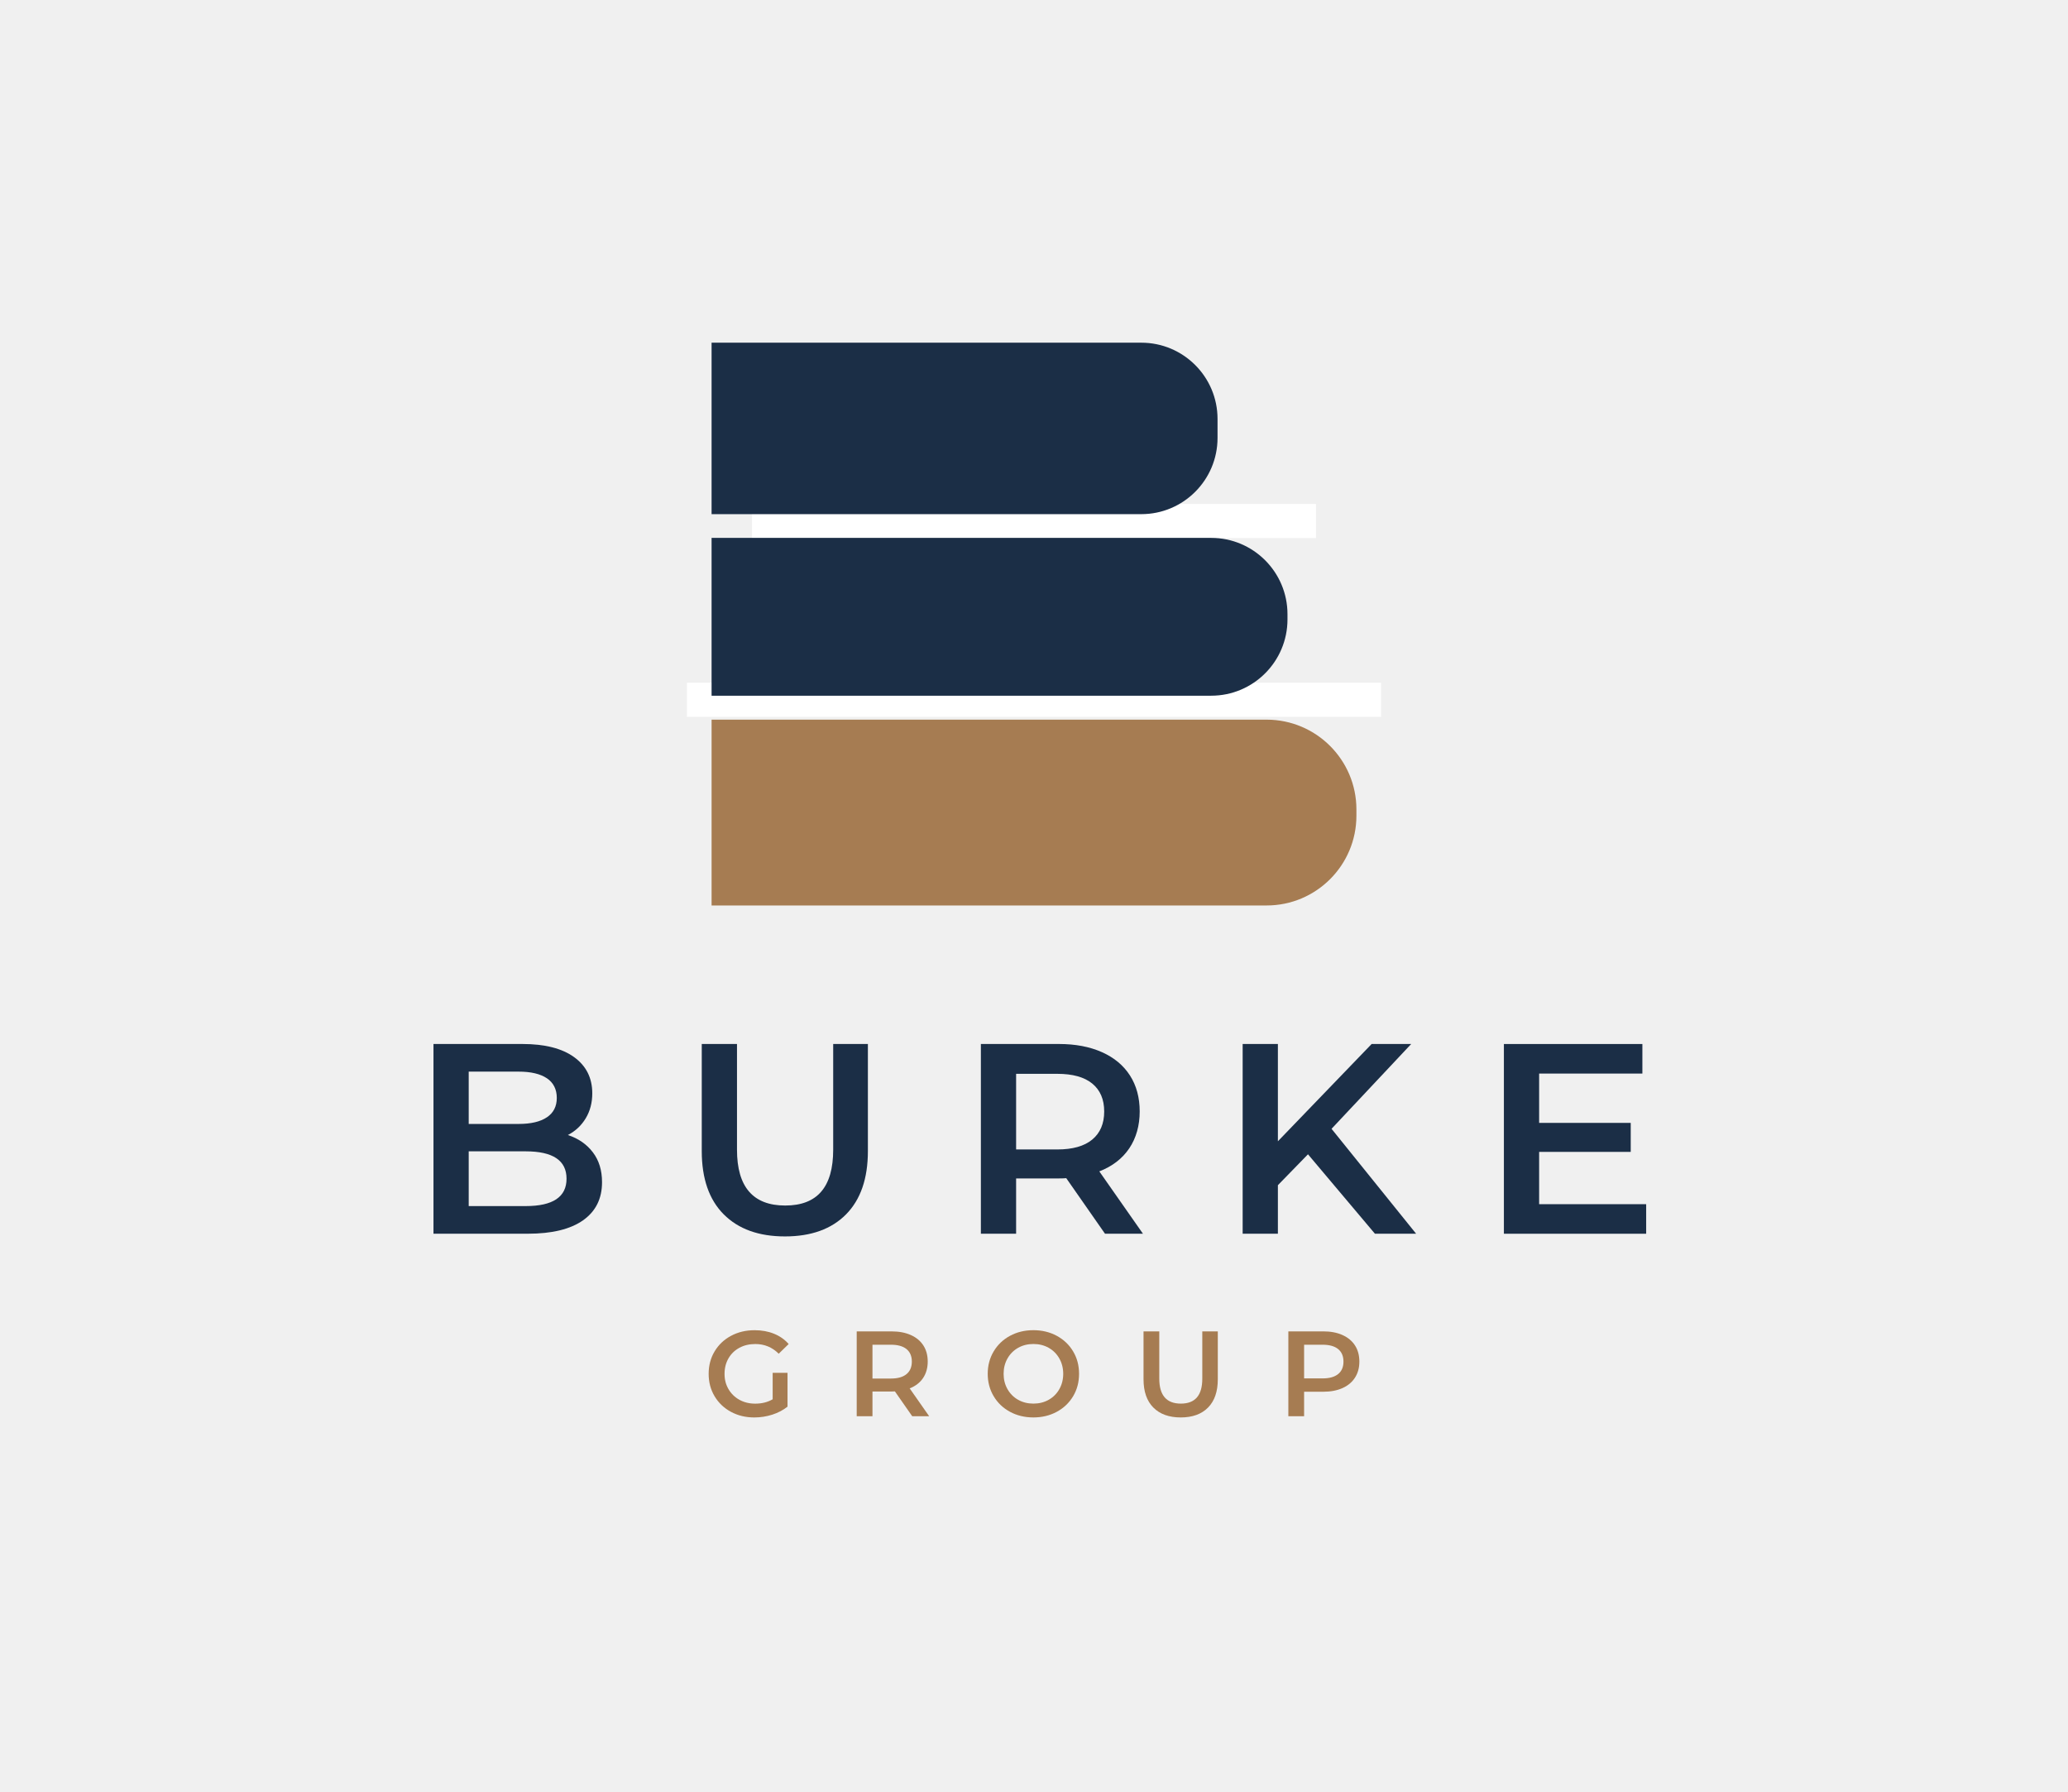
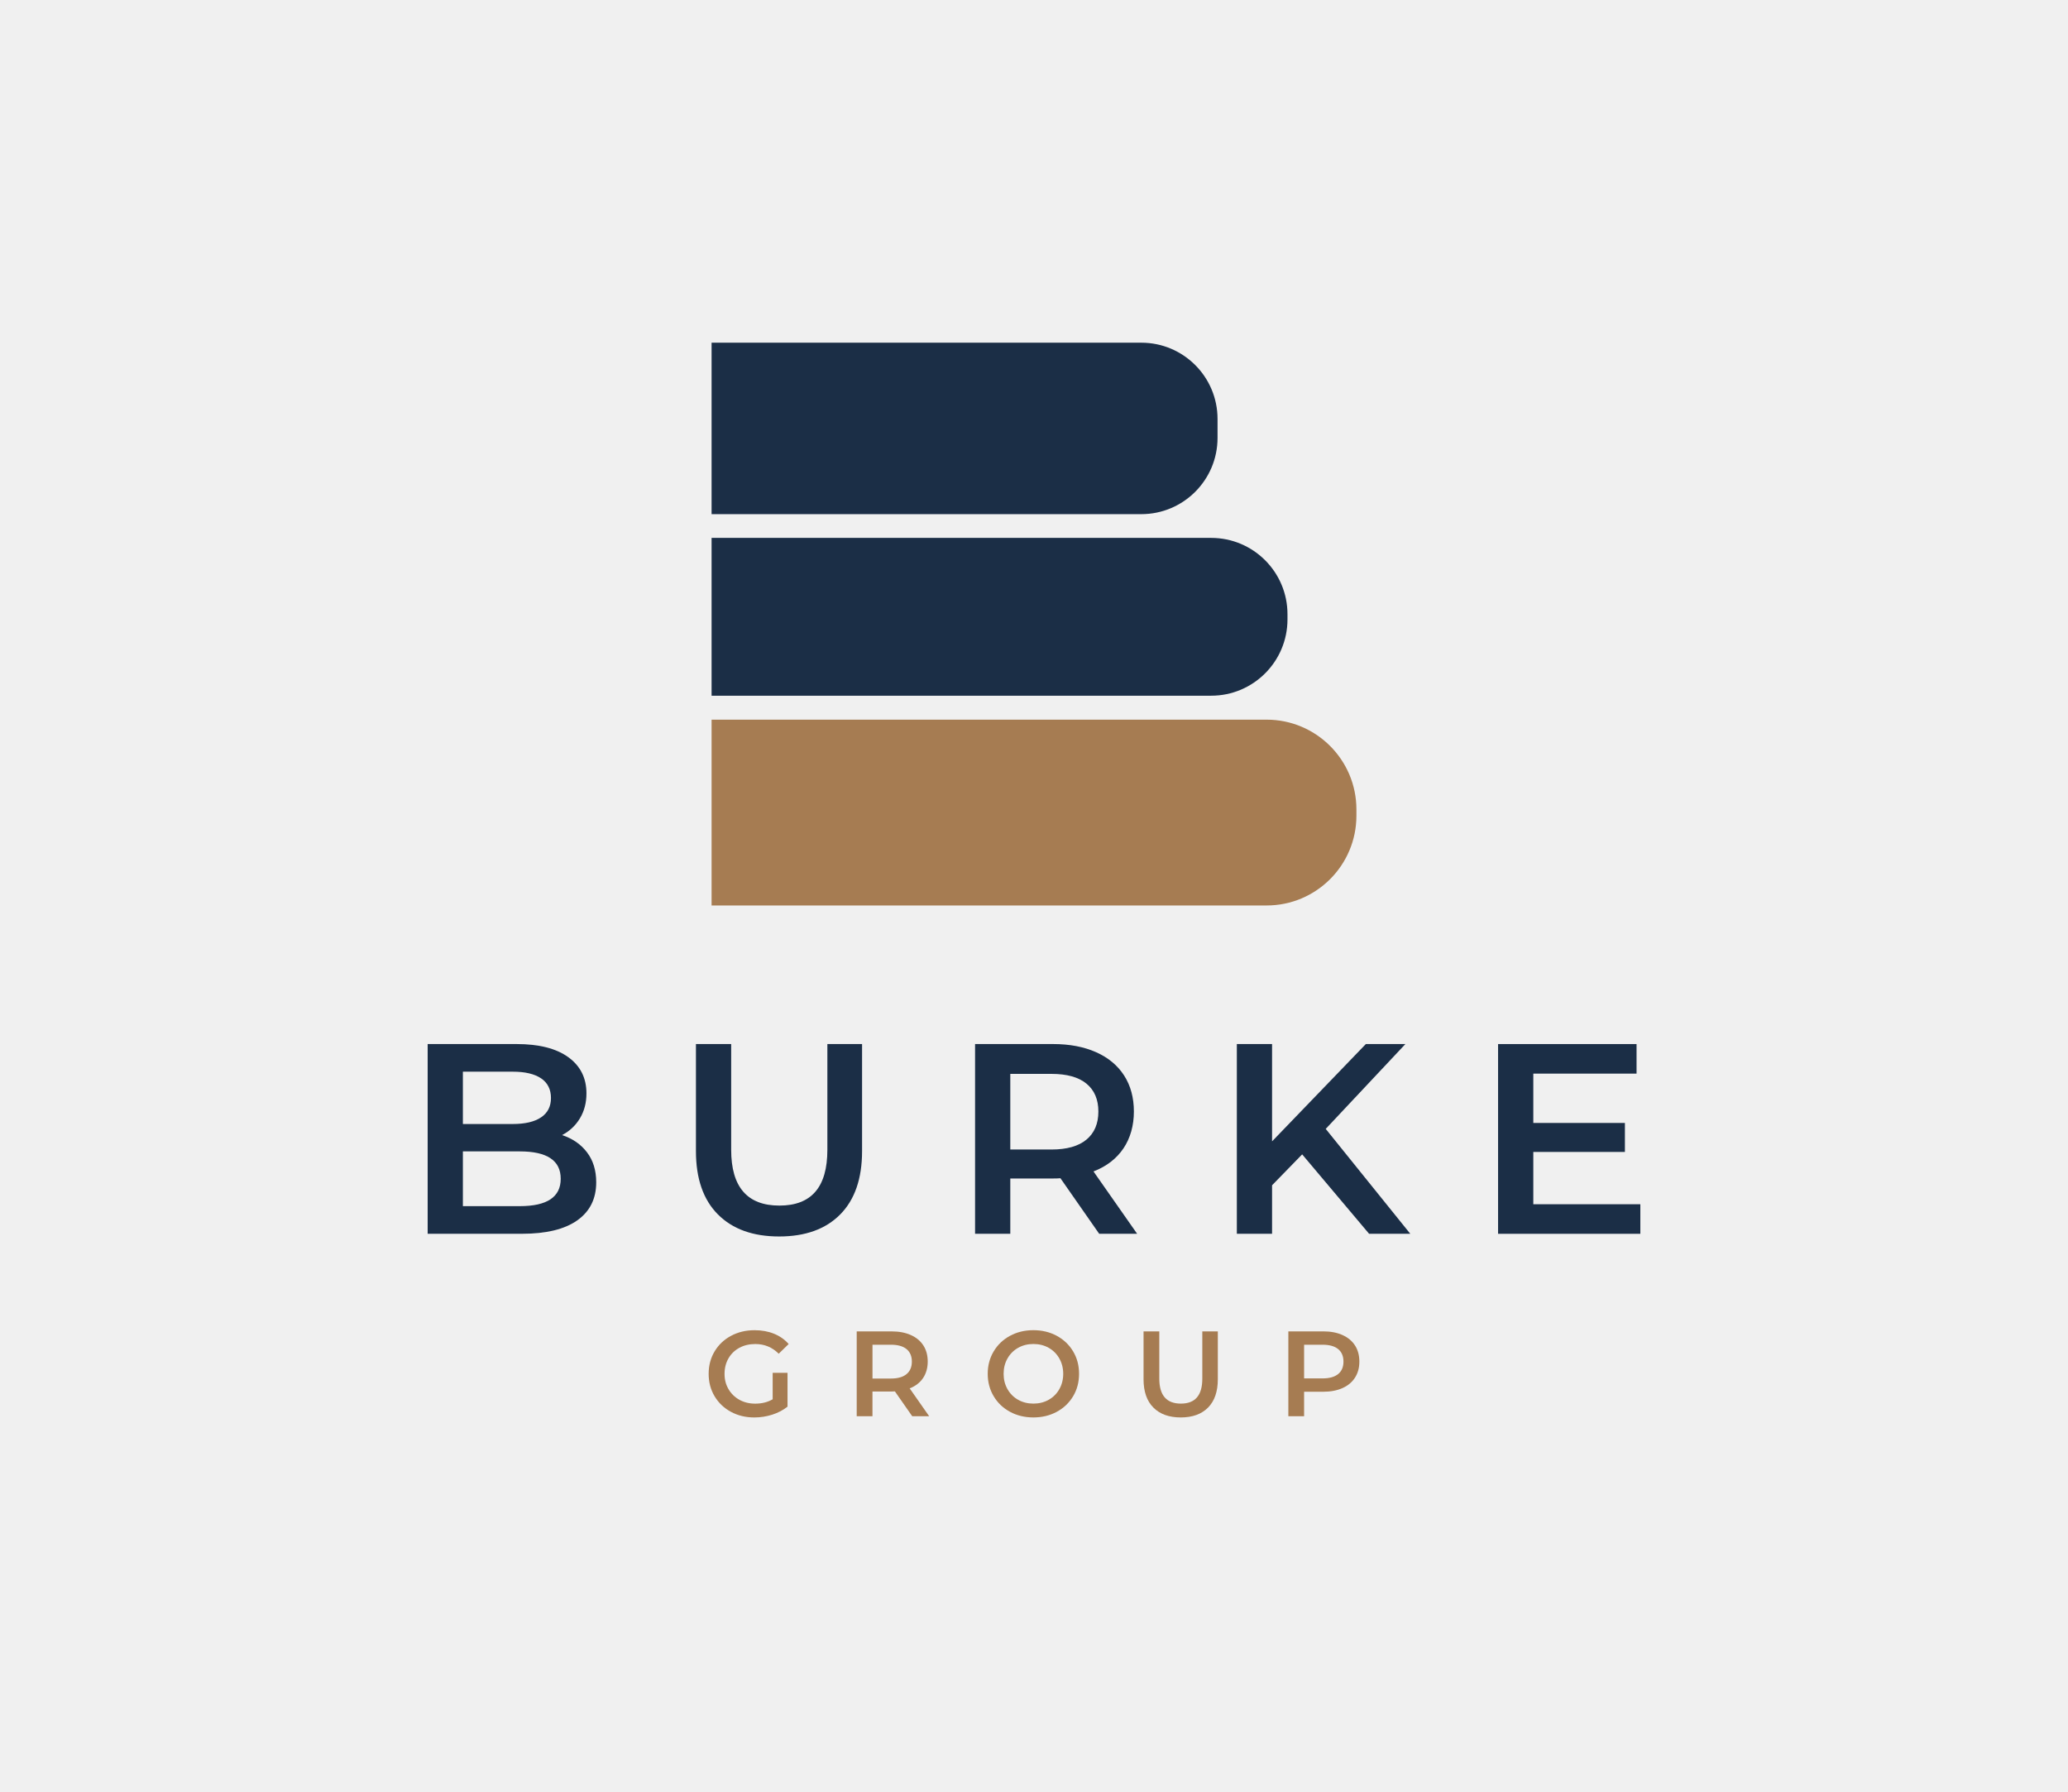
- <svg xmlns="http://www.w3.org/2000/svg" id="Green" viewBox="0 0 1080 935.4">
-   <rect x="392.74" y="263.15" width="294.52" height="17.82" fill="#fff" />
-   <rect x="358.74" y="356.48" width="362.52" height="17.82" fill="#fff" />
+ <svg xmlns="http://www.w3.org/2000/svg" id="Group-2" data-name="Group" viewBox="0 0 1080 935.4">
  <g>
    <path d="M371.62,280.87h260.92c21.99,0,39.84,17.85,39.84,39.84v2.72c0,21.99-17.85,39.84-39.84,39.84h-260.92v-82.4h0Z" fill="#1b2e46" />
    <path d="M371.62,178.94h224.43c21.96,0,39.8,17.83,39.8,39.8v9.93c0,21.96-17.83,39.8-39.8,39.8h-224.43v-89.52h0Z" fill="#1b2e46" />
    <path d="M371.62,375.78h289.88c25.87,0,46.88,21.01,46.88,46.88v3.26c0,25.87-21.01,46.88-46.88,46.88h-289.88v-97.02h0Z" fill="#a67c52" />
  </g>
  <g>
-     <path d="M309.6,601.67c3.21,4.2,4.81,9.41,4.81,15.64,0,8.59-3.3,15.21-9.91,19.88-6.61,4.67-16.23,7.01-28.87,7.01h-49.25v-99.07h46.42c11.7,0,20.71,2.29,27.03,6.86,6.32,4.58,9.48,10.88,9.48,18.89,0,4.91-1.13,9.25-3.4,13.02-2.26,3.77-5.38,6.7-9.34,8.77,5.47,1.79,9.81,4.79,13.02,8.99ZM244.78,559.57v27.31h26.04c6.42,0,11.34-1.15,14.79-3.47,3.44-2.31,5.17-5.68,5.17-10.12s-1.72-7.95-5.17-10.26c-3.45-2.31-8.37-3.47-14.79-3.47h-26.04ZM295.87,615.47c0-9.53-7.12-14.29-21.37-14.29h-29.72v28.59h29.72c14.25,0,21.37-4.76,21.37-14.29Z" fill="#1b2e46" />
-     <path d="M377.95,634.08c-7.64-7.69-11.46-18.7-11.46-33.05v-55.9h18.4v55.2c0,19.44,8.4,29.15,25.19,29.15s25.05-9.72,25.05-29.15v-55.2h18.12v55.9c0,14.34-3.8,25.36-11.39,33.05-7.6,7.69-18.24,11.53-31.91,11.53s-24.34-3.84-31.99-11.53Z" fill="#1b2e46" />
-     <path d="M577.08,644.2l-20.24-29.01c-.85.09-2.12.14-3.82.14h-22.36v28.87h-18.4v-99.07h40.76c8.58,0,16.06,1.42,22.43,4.25,6.37,2.83,11.25,6.89,14.65,12.17,3.4,5.29,5.1,11.56,5.1,18.82s-1.82,13.87-5.45,19.25c-3.63,5.38-8.85,9.39-15.64,12.03l22.79,32.55h-19.81ZM570.43,565.8c-4.15-3.4-10.24-5.09-18.26-5.09h-21.51v39.49h21.51c8.02,0,14.1-1.72,18.26-5.17,4.15-3.44,6.23-8.33,6.23-14.65s-2.08-11.18-6.23-14.58Z" fill="#1b2e46" />
-     <path d="M683.08,602.73l-15.71,16.13v25.33h-18.4v-99.07h18.4v50.81l48.97-50.81h20.66l-41.61,44.3,44.16,54.77h-21.51l-34.96-41.47Z" fill="#1b2e46" />
-     <path d="M859.7,628.78v15.43h-74.3v-99.07h72.32v15.43h-53.92v25.76h47.84v15.14h-47.84v27.31h55.9Z" fill="#1b2e46" />
+     <path d="M306.56,601.71c3.21,4.2,4.81,9.41,4.81,15.64,0,8.59-3.3,15.21-9.91,19.88-6.61,4.67-16.23,7-28.87,7h-49.25v-99.07h46.42c11.7,0,20.71,2.29,27.03,6.86,6.32,4.58,9.48,10.88,9.48,18.89,0,4.91-1.13,9.25-3.4,13.02-2.26,3.77-5.38,6.7-9.34,8.77,5.47,1.79,9.81,4.79,13.02,8.99ZM241.74,559.6v27.31h26.04c6.42,0,11.34-1.15,14.79-3.47,3.44-2.31,5.17-5.68,5.17-10.12s-1.72-7.95-5.17-10.26c-3.45-2.31-8.37-3.47-14.79-3.47h-26.04ZM292.83,615.5c0-9.53-7.12-14.29-21.37-14.29h-29.72v28.59h29.72c14.25,0,21.37-4.76,21.37-14.29Z" fill="#1b2e46" />
+     <path d="M374.91,634.11c-7.64-7.69-11.46-18.7-11.46-33.05v-55.9h18.4v55.2c0,19.44,8.4,29.15,25.19,29.15s25.05-9.72,25.05-29.15v-55.2h18.12v55.9c0,14.34-3.8,25.36-11.39,33.05-7.6,7.69-18.24,11.53-31.91,11.53s-24.34-3.84-31.99-11.53Z" fill="#1b2e46" />
+     <path d="M574.04,644.23l-20.24-29.01c-.85.09-2.12.14-3.82.14h-22.36v28.87h-18.4v-99.07h40.76c8.58,0,16.06,1.42,22.43,4.25,6.37,2.83,11.25,6.89,14.65,12.17,3.4,5.29,5.1,11.56,5.1,18.82s-1.82,13.87-5.45,19.25c-3.63,5.38-8.85,9.39-15.64,12.03l22.79,32.55h-19.81ZM567.39,565.83c-4.15-3.4-10.24-5.09-18.26-5.09h-21.51v39.49h21.51c8.02,0,14.1-1.72,18.26-5.17,4.15-3.44,6.23-8.33,6.23-14.65s-2.08-11.18-6.23-14.58Z" fill="#1b2e46" />
+     <path d="M680.04,602.77l-15.71,16.13v25.33h-18.4v-99.07h18.4v50.81l48.97-50.81h20.66l-41.61,44.3,44.16,54.77h-21.51l-34.96-41.47Z" fill="#1b2e46" />
+     <path d="M856.66,628.81v15.43h-74.3v-99.07h72.32v15.43h-53.92v25.76h47.84v15.14h-47.84v27.31h55.9Z" fill="#1b2e46" />
  </g>
  <g>
    <path d="M403.5,716.84h7.78v17.66c-2.28,1.81-4.94,3.21-7.97,4.18-3.04.97-6.16,1.46-9.37,1.46-4.51,0-8.59-.98-12.21-2.94-3.63-1.96-6.48-4.67-8.54-8.13-2.07-3.46-3.1-7.36-3.1-11.71s1.03-8.25,3.1-11.71c2.07-3.46,4.92-6.17,8.58-8.13,3.65-1.96,7.75-2.94,12.31-2.94,3.71,0,7.09.61,10.13,1.84,3.04,1.22,5.59,3.02,7.66,5.38l-5.19,5.06c-3.38-3.38-7.45-5.06-12.21-5.06-3.12,0-5.9.65-8.32,1.96-2.43,1.31-4.33,3.14-5.7,5.51-1.37,2.36-2.06,5.06-2.06,8.1s.68,5.61,2.06,7.97c1.37,2.36,3.27,4.22,5.7,5.57,2.43,1.35,5.18,2.02,8.26,2.02,3.46,0,6.5-.76,9.11-2.28v-13.8Z" fill="#a67c52" />
-     <path d="M476.4,739.5l-9.05-12.97c-.38.04-.95.06-1.71.06h-10v12.91h-8.23v-44.3h18.23c3.84,0,7.18.63,10.03,1.9,2.85,1.27,5.03,3.08,6.55,5.44,1.52,2.36,2.28,5.17,2.28,8.42s-.81,6.2-2.44,8.61c-1.62,2.4-3.96,4.2-6.99,5.38l10.19,14.56h-8.86ZM473.42,704.44c-1.86-1.52-4.58-2.28-8.16-2.28h-9.62v17.66h9.62c3.59,0,6.31-.77,8.16-2.31,1.86-1.54,2.78-3.72,2.78-6.55s-.93-5-2.78-6.52Z" fill="#a67c52" />
+     <path d="M476.4,739.5l-9.05-12.97c-.38.04-.95.06-1.71.06h-10v12.91h-8.23v-44.3h18.23c3.84,0,7.18.63,10.03,1.9,2.85,1.27,5.03,3.08,6.55,5.44,1.52,2.36,2.28,5.17,2.28,8.42s-.81,6.2-2.44,8.61c-1.62,2.4-3.96,4.2-6.99,5.38l10.19,14.56h-8.86ZM473.43,704.44c-1.86-1.52-4.58-2.28-8.16-2.28h-9.62v17.66h9.62c3.59,0,6.31-.77,8.16-2.31,1.86-1.54,2.78-3.72,2.78-6.55s-.93-5-2.78-6.52Z" fill="#a67c52" />
    <path d="M527.47,737.19c-3.63-1.96-6.48-4.68-8.54-8.16-2.07-3.48-3.1-7.37-3.1-11.68s1.03-8.2,3.1-11.68c2.07-3.48,4.91-6.2,8.54-8.16,3.63-1.96,7.7-2.94,12.21-2.94s8.58.98,12.21,2.94c3.63,1.96,6.48,4.67,8.54,8.13,2.07,3.46,3.1,7.36,3.1,11.71s-1.03,8.25-3.1,11.71c-2.07,3.46-4.92,6.17-8.54,8.13-3.63,1.96-7.7,2.94-12.21,2.94s-8.59-.98-12.21-2.94ZM547.66,730.92c2.36-1.33,4.22-3.18,5.57-5.57,1.35-2.38,2.03-5.05,2.03-8s-.68-5.62-2.03-8.01c-1.35-2.38-3.21-4.24-5.57-5.57-2.36-1.33-5.02-1.99-7.97-1.99s-5.61.66-7.97,1.99c-2.36,1.33-4.22,3.19-5.57,5.57-1.35,2.38-2.02,5.05-2.02,8.01s.67,5.62,2.02,8c1.35,2.38,3.21,4.24,5.57,5.57,2.36,1.33,5.02,1.99,7.97,1.99s5.61-.66,7.97-1.99Z" fill="#a67c52" />
-     <path d="M602.33,734.97c-3.42-3.44-5.13-8.36-5.13-14.78v-25h8.23v24.68c0,8.69,3.75,13.04,11.26,13.04s11.2-4.34,11.2-13.04v-24.68h8.1v25c0,6.41-1.7,11.34-5.09,14.78-3.4,3.44-8.15,5.16-14.27,5.16s-10.88-1.72-14.3-5.16Z" fill="#a67c52" />
+     <path d="M602.34,734.97c-3.42-3.44-5.13-8.36-5.13-14.78v-25h8.23v24.68c0,8.69,3.75,13.04,11.26,13.04s11.2-4.34,11.2-13.04v-24.68h8.1v25c0,6.41-1.7,11.34-5.09,14.78-3.4,3.44-8.15,5.16-14.27,5.16s-10.88-1.72-14.3-5.16Z" fill="#a67c52" />
    <path d="M701.09,697.1c2.85,1.27,5.03,3.08,6.55,5.44,1.52,2.36,2.28,5.17,2.28,8.42s-.76,6-2.28,8.38c-1.52,2.38-3.7,4.21-6.55,5.47-2.85,1.27-6.19,1.9-10.03,1.9h-10v12.78h-8.23v-44.3h18.23c3.84,0,7.18.63,10.03,1.9ZM698.84,717.48c1.86-1.52,2.78-3.69,2.78-6.52s-.93-5-2.78-6.52c-1.86-1.52-4.58-2.28-8.16-2.28h-9.62v17.59h9.62c3.59,0,6.31-.76,8.16-2.28Z" fill="#a67c52" />
  </g>
</svg>
